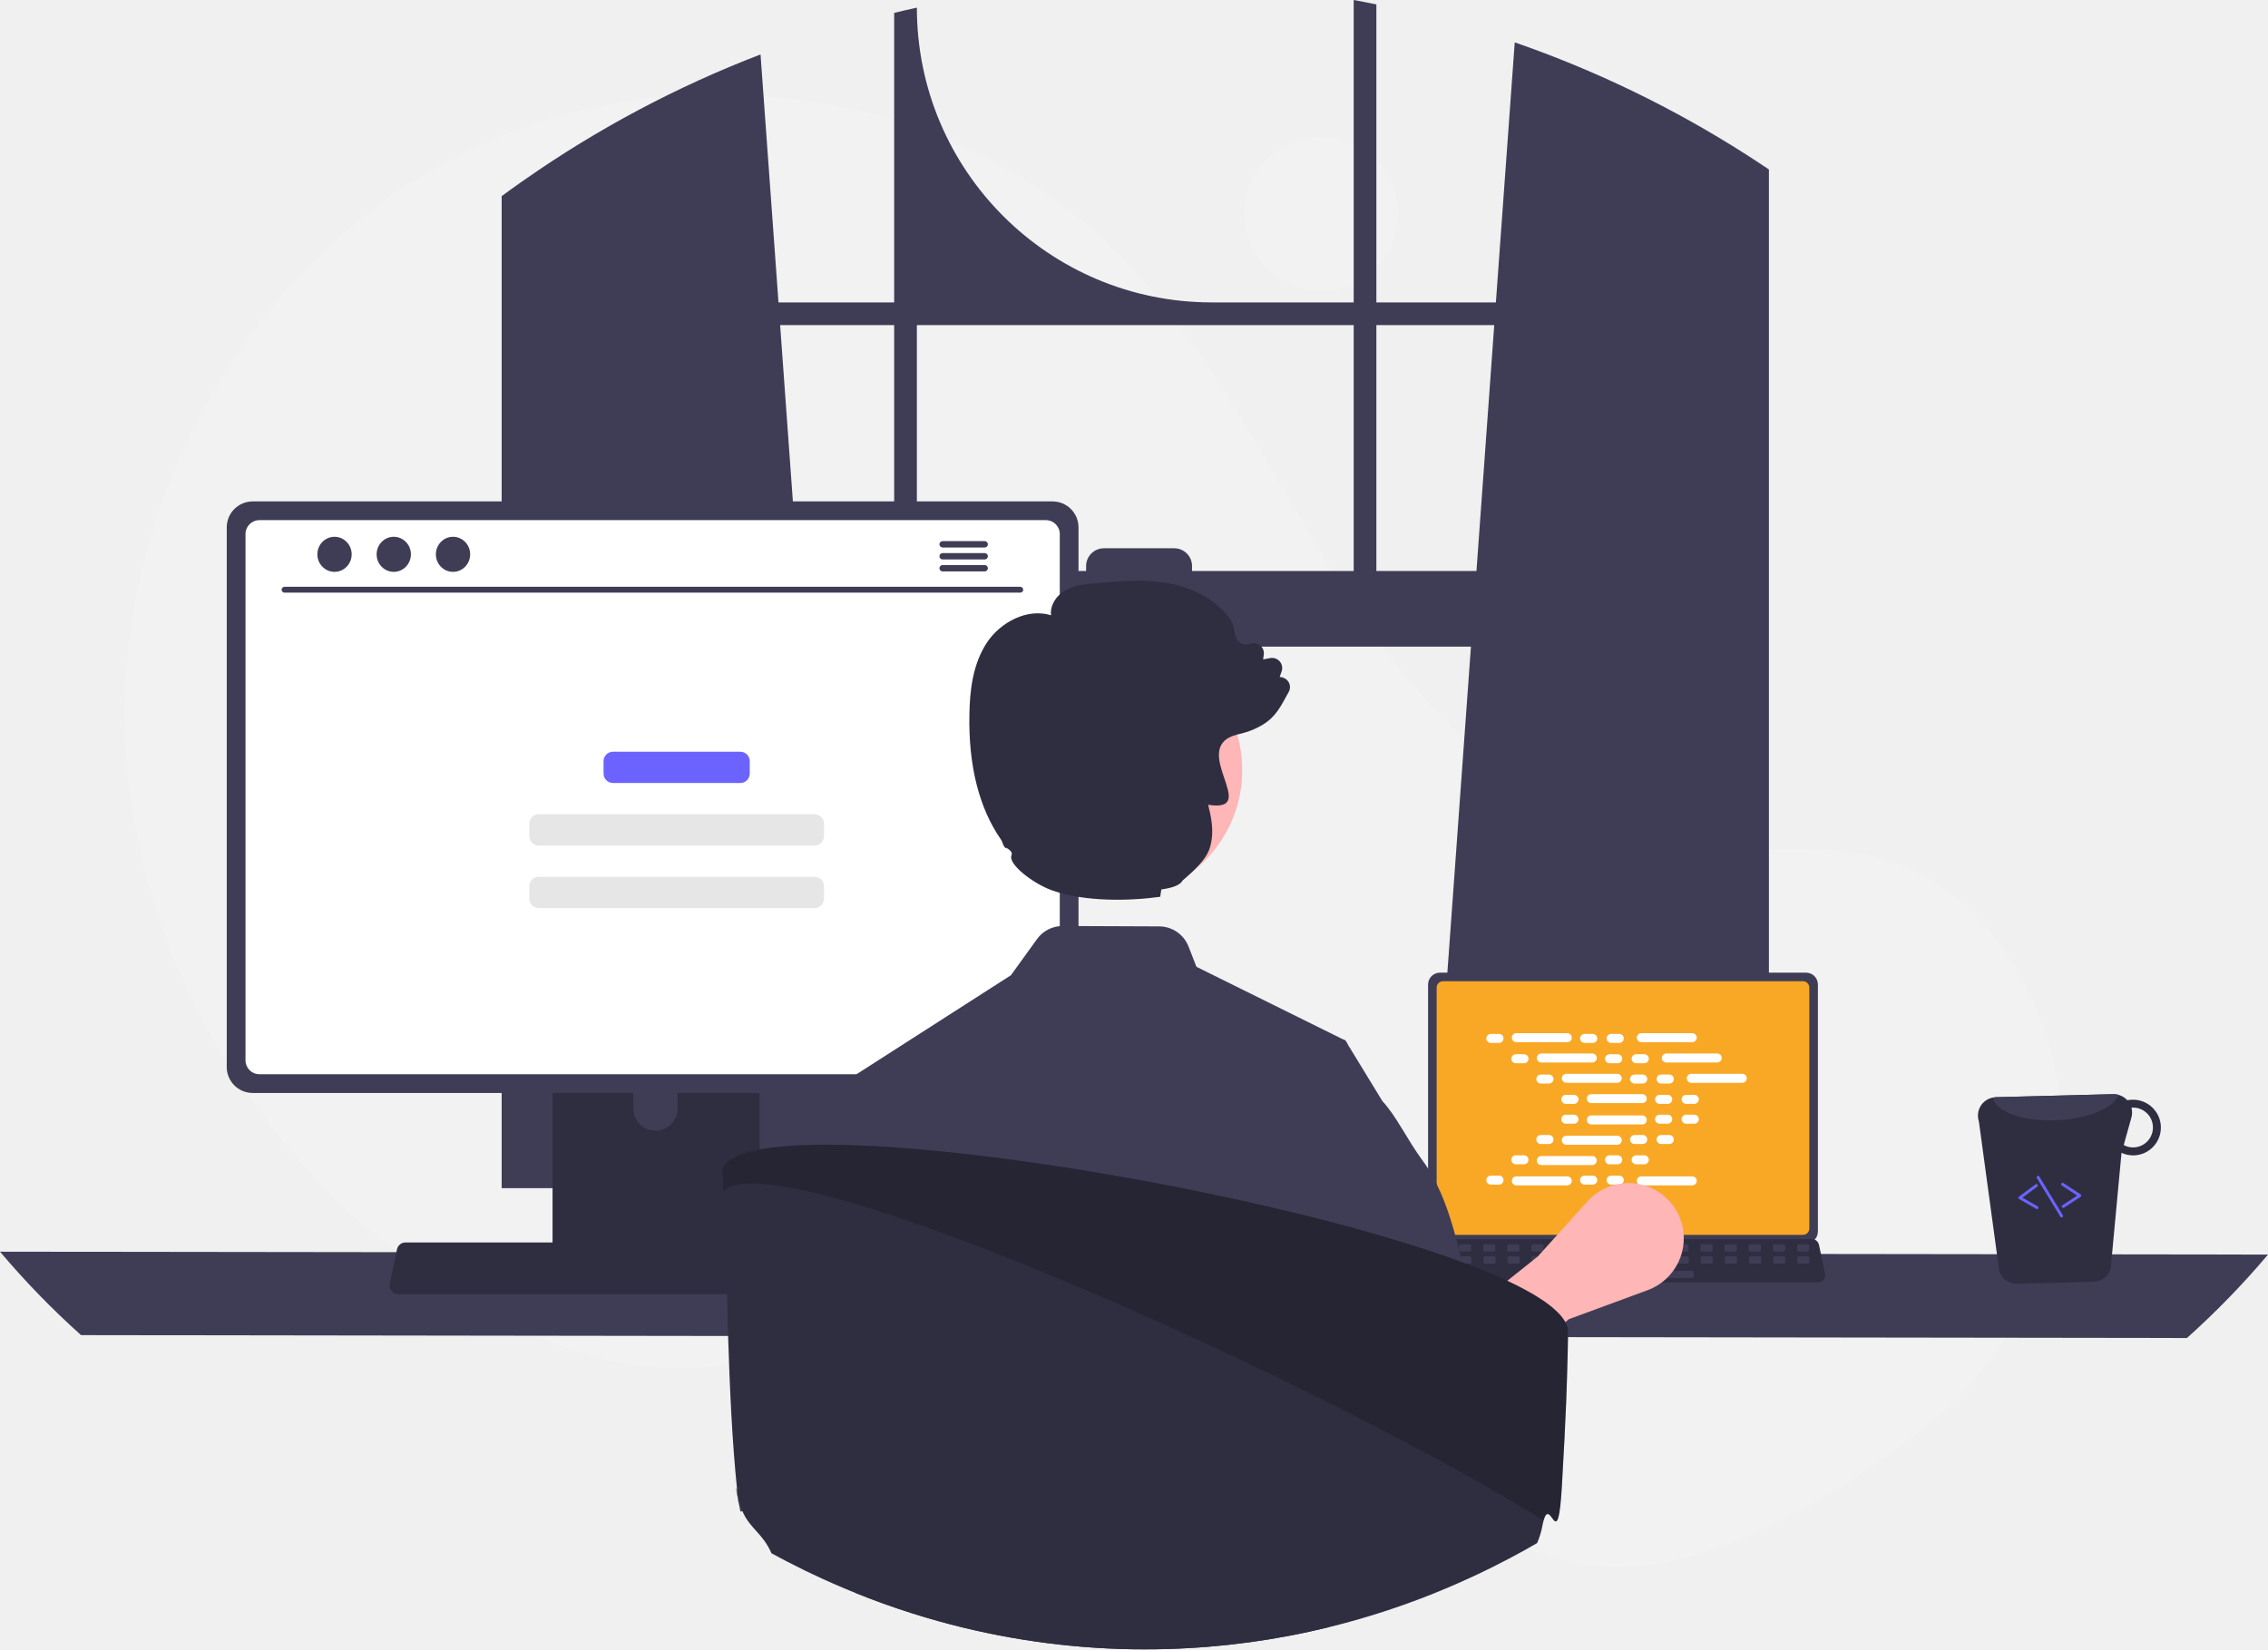
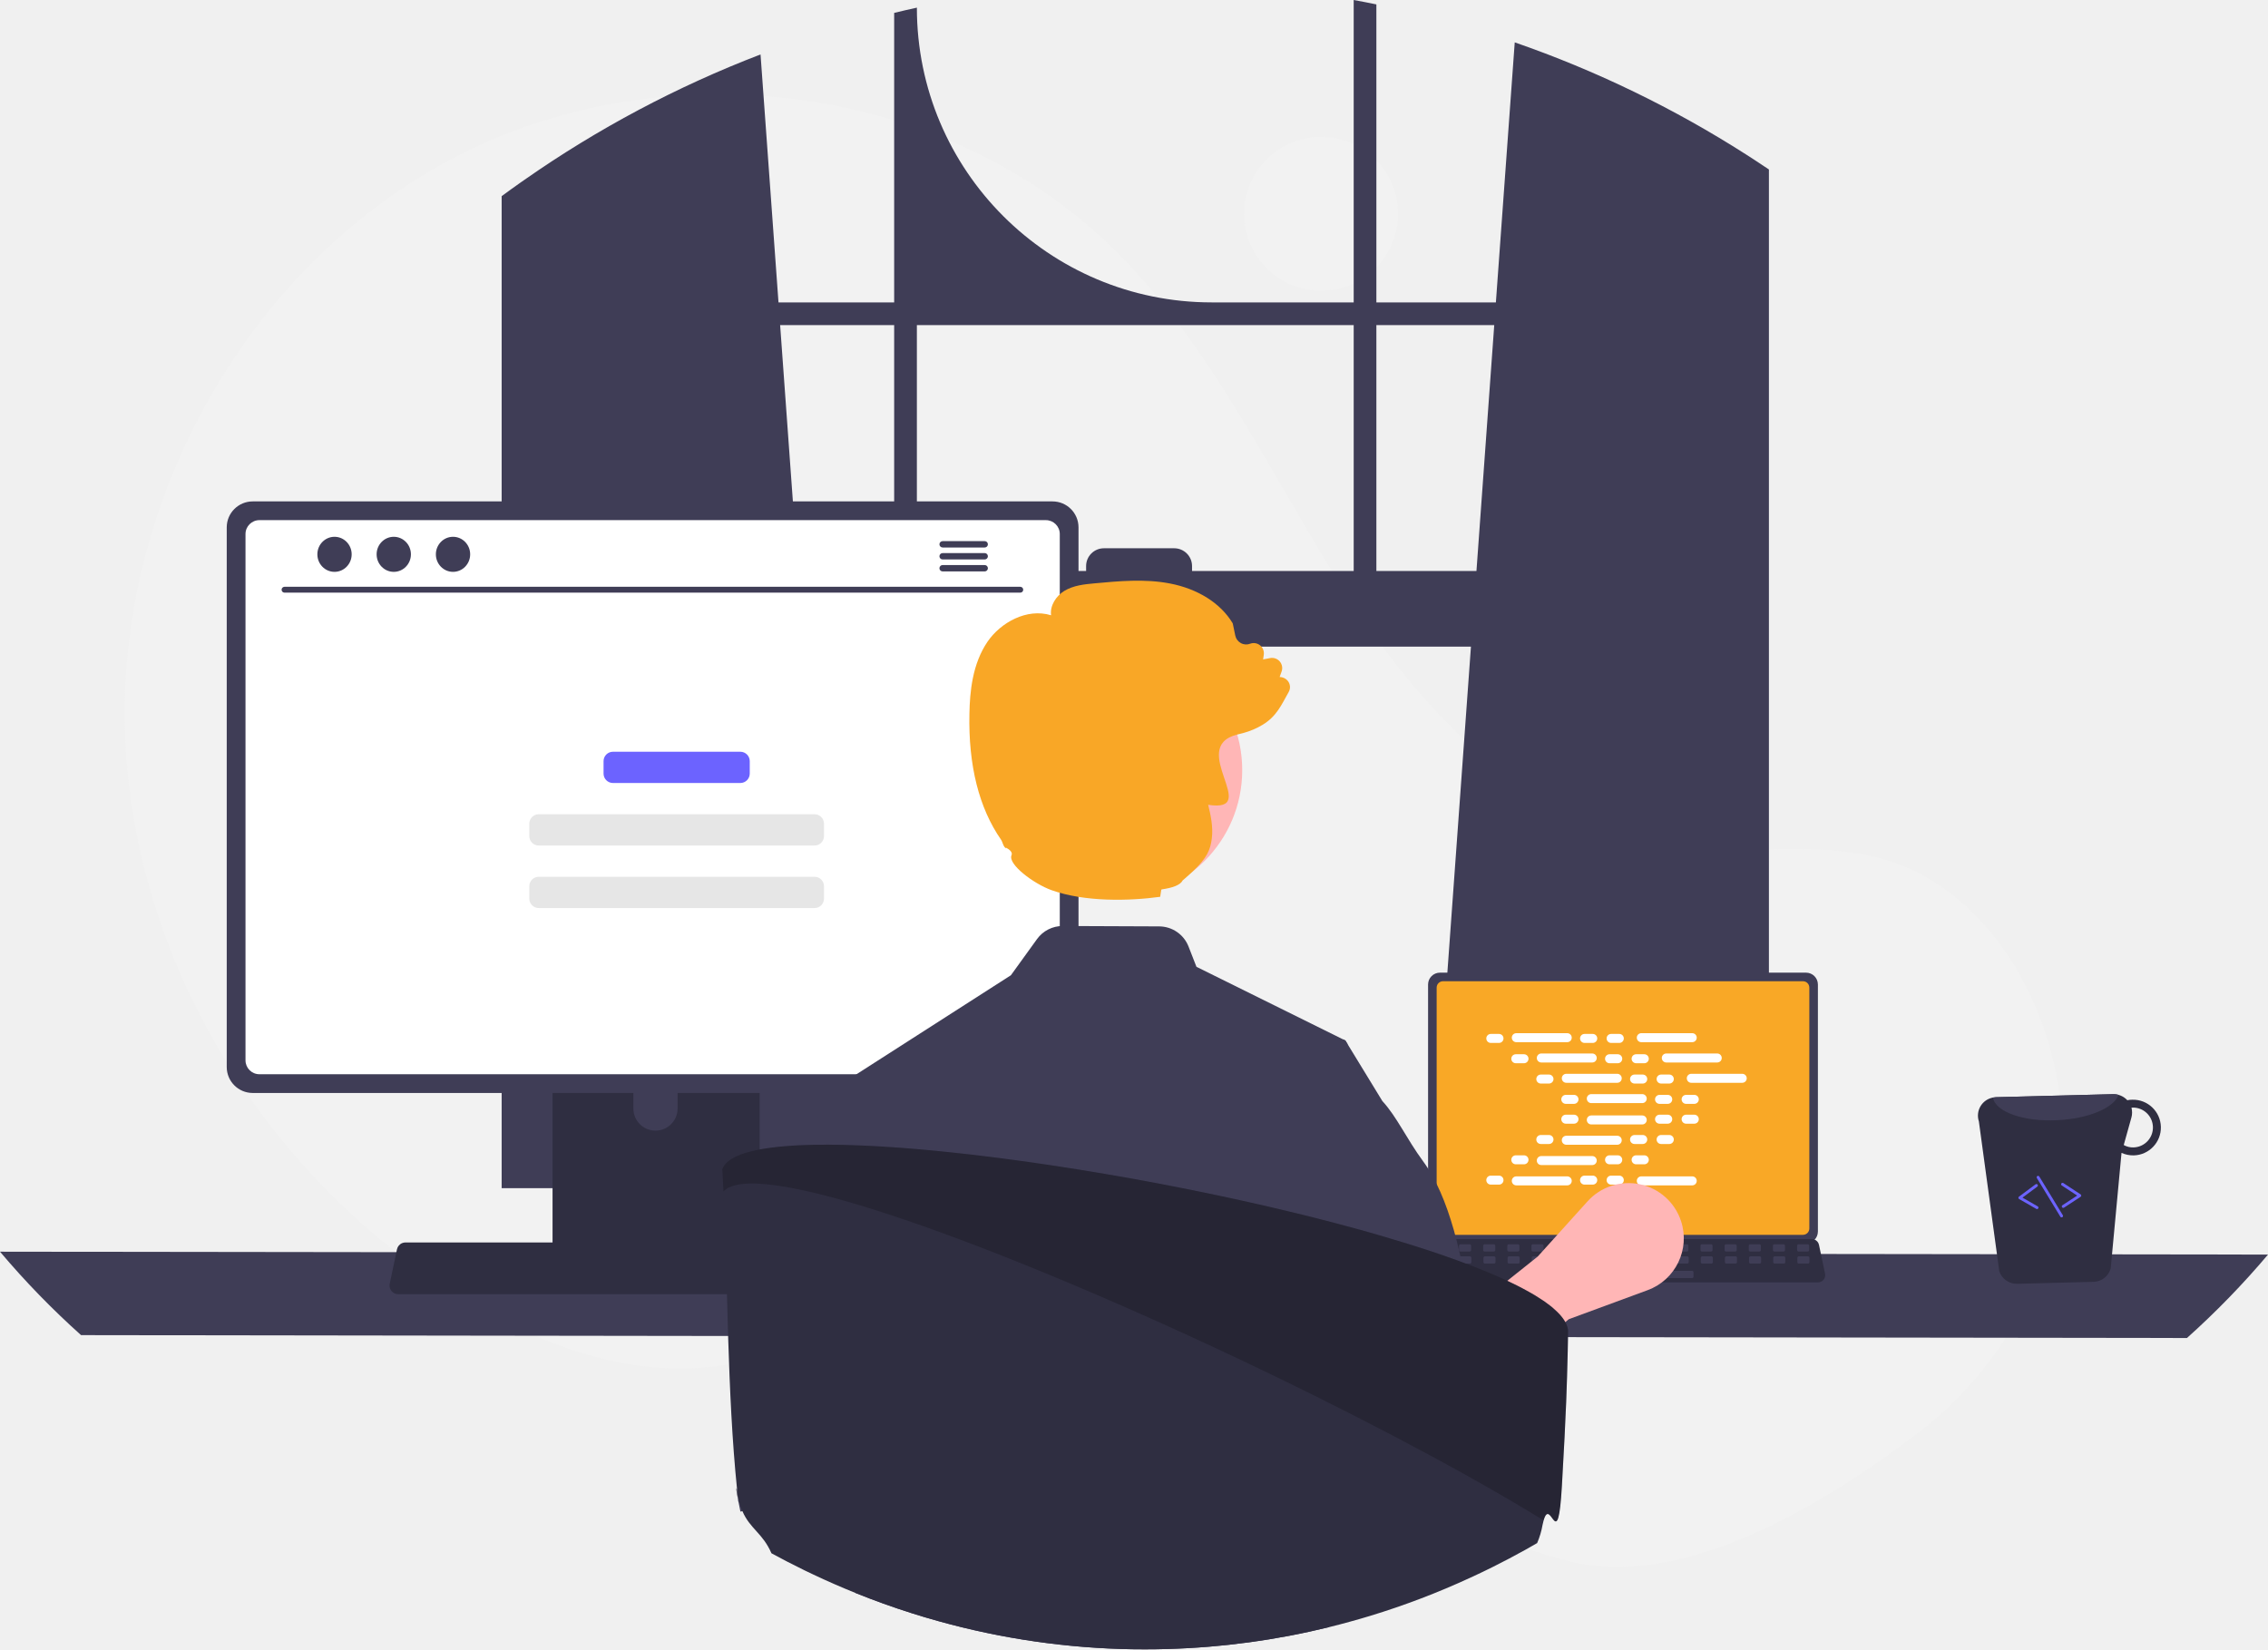
<svg xmlns="http://www.w3.org/2000/svg" data-name="Layer 1" width="786.82" height="572.258" viewBox="0 0 786.82 572.258">
  <circle cx="458.321" cy="74.182" r="26.701" fill="#f2f2f2" />
  <path d="M872.038,661.023c39.688-30.229,58.644-81.025,46.776-129.482q-.442-1.806-.934-3.604c-7.867-28.763-27.332-56.101-55.7-65.291-23.82-7.717-49.82-1.783-74.669-4.851-48.781-6.024-86.601-45.494-113.211-86.819-26.611-41.325-47.062-87.583-82.422-121.724-58.285-56.275-153.362-68.391-225.627-31.76C293.987,254.121,247.955,335.391,249.918,416.386c1.963,80.995,50.046,158.432,119.875,199.517,25.652,15.093,55.321,25.785,84.848,22.044,25.62-3.246,48.899-17.013,74.399-21.1,40.091-6.426,79.927,11.701,114.603,32.824,34.676,21.123,68.17,46.16,107.574,55.952C789.478,715.131,836.881,687.801,872.038,661.023Z" transform="translate(-206.59 -163.8711)" fill="#f2f2f2" />
  <path d="M815.016,219.191c-.87-.58-1.75-1.13-2.62-1.69a380.24,380.24,0,0,0-80.31-38.93l-6.54,90.22h-41.46v-103.39c-2.61-.54-5.24-1.05-7.87-1.53v104.92H626.946A102.27,102.27,0,0,1,524.676,166.521v-0c-2.64.57-5.26,1.18-7.88,1.83v100.44h-40.13l-6.23-86.03a380.858,380.858,0,0,0-81.94,43.53c-.44.3-.88.61-1.31.91-2.21,1.55-4.39,3.13-6.56,4.73v344.19h118.27l-2.09-28.95-11.5-158.95h231.59l-11.5,158.95-2.09,28.95h116.96v-353.45Q817.656,220.901,815.016,219.191Zm-298.22,142.78h-33.39l-6.17-85.3h39.56Zm159.42,0h-56.08v-1.69a6.18,6.18,0,0,0-6.19-6.18h-24.38a6.178,6.178,0,0,0-6.18,6.18v1.69h-58.71v-85.3h151.54Zm7.87,0v-85.3h40.89l-6.17,85.3Z" transform="translate(-206.59 -163.8711)" fill="#3f3d56" />
  <path d="M206.59,598.162a289.003,289.003,0,0,0,28.12,28.95l730.58,1a289.003,289.003,0,0,0,28.12-28.95Z" transform="translate(-206.59 -163.8711)" fill="#3f3d56" />
  <path d="M702.02,505.462v85.704a4.122,4.122,0,0,0,4.119,4.119H833.143a4.122,4.122,0,0,0,4.119-4.119v-85.704a4.124,4.124,0,0,0-4.119-4.115H706.139A4.124,4.124,0,0,0,702.02,505.462Z" transform="translate(-206.59 -163.8711)" fill="#3f3d56" />
  <path d="M704.999,506.529V590.109a2.205,2.205,0,0,0,2.201,2.201H832.086a2.205,2.205,0,0,0,2.201-2.201V506.529a2.206,2.206,0,0,0-2.201-2.206H707.201A2.206,2.206,0,0,0,704.999,506.529Z" transform="translate(-206.59 -163.8711)" fill="#F9A826" />
  <path d="M699.364,607.881a2.47,2.47,0,0,0,1.943.93H837.299a2.502,2.502,0,0,0,2.446-3.016l-2.111-10.027a2.507,2.507,0,0,0-1.558-1.818,2.425,2.425,0,0,0-.888-.168H703.41a2.424,2.424,0,0,0-.888.168,2.507,2.507,0,0,0-1.558,1.818l-2.111,10.027A2.501,2.501,0,0,0,699.364,607.881Z" transform="translate(-206.59 -163.8711)" fill="#2f2e41" />
  <rect x="830.034" y="595.588" width="4.188" height="2.513" rx="0.488" transform="translate(1457.666 1029.819) rotate(-180)" fill="#3f3d56" />
  <rect x="821.657" y="595.588" width="4.188" height="2.513" rx="0.488" transform="translate(1440.912 1029.819) rotate(-180)" fill="#3f3d56" />
  <rect x="813.28" y="595.588" width="4.188" height="2.513" rx="0.488" transform="translate(1424.158 1029.819) rotate(-180)" fill="#3f3d56" />
  <rect x="804.903" y="595.588" width="4.188" height="2.513" rx="0.488" transform="translate(1407.404 1029.819) rotate(-180)" fill="#3f3d56" />
  <rect x="796.526" y="595.588" width="4.188" height="2.513" rx="0.488" transform="translate(1390.65 1029.819) rotate(-180)" fill="#3f3d56" />
  <rect x="788.149" y="595.588" width="4.188" height="2.513" rx="0.488" transform="translate(1373.896 1029.819) rotate(-180)" fill="#3f3d56" />
  <rect x="779.772" y="595.588" width="4.188" height="2.513" rx="0.488" transform="translate(1357.142 1029.819) rotate(-180)" fill="#3f3d56" />
  <rect x="771.395" y="595.588" width="4.188" height="2.513" rx="0.488" transform="translate(1340.388 1029.819) rotate(-180)" fill="#3f3d56" />
  <rect x="763.018" y="595.588" width="4.188" height="2.513" rx="0.488" transform="translate(1323.634 1029.819) rotate(-180)" fill="#3f3d56" />
  <rect x="754.641" y="595.588" width="4.188" height="2.513" rx="0.488" transform="translate(1306.88 1029.819) rotate(-180)" fill="#3f3d56" />
  <rect x="746.264" y="595.588" width="4.188" height="2.513" rx="0.488" transform="translate(1290.126 1029.819) rotate(-180)" fill="#3f3d56" />
  <rect x="737.887" y="595.588" width="4.188" height="2.513" rx="0.488" transform="translate(1273.372 1029.819) rotate(-180)" fill="#3f3d56" />
  <rect x="729.51" y="595.588" width="4.188" height="2.513" rx="0.488" transform="translate(1256.618 1029.819) rotate(-180)" fill="#3f3d56" />
  <rect x="721.133" y="595.588" width="4.188" height="2.513" rx="0.488" transform="translate(1239.865 1029.819) rotate(-180)" fill="#3f3d56" />
  <rect x="712.756" y="595.588" width="4.188" height="2.513" rx="0.488" transform="translate(1223.111 1029.819) rotate(-180)" fill="#3f3d56" />
  <rect x="704.379" y="595.588" width="4.188" height="2.513" rx="0.488" transform="translate(1206.357 1029.819) rotate(-180)" fill="#3f3d56" />
  <rect x="830.133" y="599.777" width="4.188" height="2.513" rx="0.488" transform="translate(1457.864 1038.196) rotate(-180)" fill="#3f3d56" />
  <rect x="821.756" y="599.777" width="4.188" height="2.513" rx="0.488" transform="translate(1441.11 1038.196) rotate(-180)" fill="#3f3d56" />
  <rect x="813.379" y="599.777" width="4.188" height="2.513" rx="0.488" transform="translate(1424.356 1038.196) rotate(-180)" fill="#3f3d56" />
  <rect x="805.002" y="599.777" width="4.188" height="2.513" rx="0.488" transform="translate(1407.602 1038.196) rotate(-180)" fill="#3f3d56" />
  <rect x="796.625" y="599.777" width="4.188" height="2.513" rx="0.488" transform="translate(1390.848 1038.196) rotate(-180)" fill="#3f3d56" />
  <rect x="788.248" y="599.777" width="4.188" height="2.513" rx="0.488" transform="translate(1374.094 1038.196) rotate(-180)" fill="#3f3d56" />
  <rect x="779.871" y="599.777" width="4.188" height="2.513" rx="0.488" transform="translate(1357.34 1038.196) rotate(-180)" fill="#3f3d56" />
  <rect x="771.494" y="599.777" width="4.188" height="2.513" rx="0.488" transform="translate(1340.586 1038.196) rotate(-180)" fill="#3f3d56" />
  <rect x="763.117" y="599.777" width="4.188" height="2.513" rx="0.488" transform="translate(1323.832 1038.196) rotate(-180)" fill="#3f3d56" />
  <rect x="754.74" y="599.777" width="4.188" height="2.513" rx="0.488" transform="translate(1307.078 1038.196) rotate(-180)" fill="#3f3d56" />
  <rect x="746.363" y="599.777" width="4.188" height="2.513" rx="0.488" transform="translate(1290.324 1038.196) rotate(-180)" fill="#3f3d56" />
  <rect x="737.986" y="599.777" width="4.188" height="2.513" rx="0.488" transform="translate(1273.57 1038.196) rotate(-180)" fill="#3f3d56" />
  <rect x="729.609" y="599.777" width="4.188" height="2.513" rx="0.488" transform="translate(1256.816 1038.196) rotate(-180)" fill="#3f3d56" />
  <rect x="721.232" y="599.777" width="4.188" height="2.513" rx="0.488" transform="translate(1240.062 1038.196) rotate(-180)" fill="#3f3d56" />
  <rect x="712.855" y="599.777" width="4.188" height="2.513" rx="0.488" transform="translate(1223.309 1038.196) rotate(-180)" fill="#3f3d56" />
  <rect x="704.478" y="599.777" width="4.188" height="2.513" rx="0.488" transform="translate(1206.555 1038.196) rotate(-180)" fill="#3f3d56" />
  <rect x="760.604" y="604.803" width="33.508" height="2.513" rx="0.488" transform="translate(1348.126 1048.248) rotate(-180)" fill="#3f3d56" />
  <rect x="515.631" y="358.737" width="5.966" height="3.122" rx="1.561" fill="#fff" />
  <rect x="548.154" y="358.737" width="5.966" height="3.122" rx="1.561" fill="#fff" />
  <rect x="557.369" y="358.737" width="5.966" height="3.122" rx="1.561" fill="#fff" />
  <rect x="524.477" y="358.477" width="20.796" height="3.122" rx="1.561" fill="#fff" />
  <rect x="567.841" y="358.477" width="20.796" height="3.122" rx="1.561" fill="#fff" />
  <rect x="524.304" y="365.784" width="5.966" height="3.122" rx="1.561" fill="#fff" />
  <rect x="556.827" y="365.784" width="5.966" height="3.122" rx="1.561" fill="#fff" />
  <rect x="566.042" y="365.784" width="5.966" height="3.122" rx="1.561" fill="#fff" />
  <rect x="533.15" y="365.523" width="20.796" height="3.122" rx="1.561" fill="#fff" />
  <rect x="576.514" y="365.523" width="20.796" height="3.122" rx="1.561" fill="#fff" />
  <rect x="532.977" y="372.83" width="5.966" height="3.122" rx="1.561" fill="#fff" />
  <rect x="565.5" y="372.83" width="5.966" height="3.122" rx="1.561" fill="#fff" />
  <rect x="574.715" y="372.83" width="5.966" height="3.122" rx="1.561" fill="#fff" />
  <rect x="541.823" y="372.57" width="20.796" height="3.122" rx="1.561" fill="#fff" />
  <rect x="585.187" y="372.57" width="20.796" height="3.122" rx="1.561" fill="#fff" />
  <rect x="541.649" y="379.877" width="5.966" height="3.122" rx="1.561" fill="#fff" />
  <rect x="574.172" y="379.877" width="5.966" height="3.122" rx="1.561" fill="#fff" />
  <rect x="583.387" y="379.877" width="5.966" height="3.122" rx="1.561" fill="#fff" />
  <rect x="550.496" y="379.617" width="20.796" height="3.122" rx="1.561" fill="#fff" />
  <rect x="548.154" y="407.898" width="5.966" height="3.122" rx="1.561" fill="#fff" />
  <rect x="557.369" y="407.898" width="5.966" height="3.122" rx="1.561" fill="#fff" />
  <rect x="567.841" y="408.158" width="20.796" height="3.122" rx="1.561" fill="#fff" />
  <rect x="515.631" y="407.898" width="5.966" height="3.122" rx="1.561" fill="#fff" />
  <rect x="524.477" y="408.158" width="20.796" height="3.122" rx="1.561" fill="#fff" />
  <rect x="524.304" y="400.851" width="5.966" height="3.122" rx="1.561" fill="#fff" />
  <rect x="556.827" y="400.851" width="5.966" height="3.122" rx="1.561" fill="#fff" />
  <rect x="566.042" y="400.851" width="5.966" height="3.122" rx="1.561" fill="#fff" />
  <rect x="533.15" y="401.111" width="20.796" height="3.122" rx="1.561" fill="#fff" />
  <rect x="532.977" y="393.804" width="5.966" height="3.122" rx="1.561" fill="#fff" />
  <rect x="565.5" y="393.804" width="5.966" height="3.122" rx="1.561" fill="#fff" />
  <rect x="574.715" y="393.804" width="5.966" height="3.122" rx="1.561" fill="#fff" />
  <rect x="541.823" y="394.064" width="20.796" height="3.122" rx="1.561" fill="#fff" />
  <rect x="541.649" y="386.758" width="5.966" height="3.122" rx="1.561" fill="#fff" />
  <rect x="574.172" y="386.758" width="5.966" height="3.122" rx="1.561" fill="#fff" />
  <rect x="583.387" y="386.758" width="5.966" height="3.122" rx="1.561" fill="#fff" />
  <rect x="550.496" y="387.018" width="20.796" height="3.122" rx="1.561" fill="#fff" />
  <path d="M711.507,654.353l-13.35-21.102,41.902-33.403,17.295-19.161a19.161,19.161,0,0,1,32.418,6.828h0a19.161,19.161,0,0,1-11.57,23.991l-27.349,10.075Z" transform="translate(-206.59 -163.8711)" fill="#ffb6b6" />
  <path d="M398.28,501.352v102.56h71.85v-102.56a3.448,3.448,0,0,0-2.43-3.3,3.175,3.175,0,0,0-1.03-.16H401.75A3.463,3.463,0,0,0,398.28,501.352Zm28.04,35.24a7.67,7.67,0,0,1,15.34,0v11.9a7.67,7.67,0,0,1-15.34,0Z" transform="translate(-206.59 -163.8711)" fill="#2f2e41" />
  <path d="M398.06,600.632v9.89a1.946,1.946,0,0,0,1.93,1.94h68.43a1.94,1.94,0,0,0,1.93-1.94v-9.89Z" transform="translate(-206.59 -163.8711)" fill="#3f3d56" />
  <path d="M285.25,346.832V534.092a9.007,9.007,0,0,0,9,9h277.5a9.007,9.007,0,0,0,9-9V346.832a9.011,9.011,0,0,0-9-8.99H294.25A9.012,9.012,0,0,0,285.25,346.832Z" transform="translate(-206.59 -163.8711)" fill="#3f3d56" />
  <path d="M291.76,349.162v182.62a4.818,4.818,0,0,0,4.81,4.81H569.44a4.818,4.818,0,0,0,4.81-4.81v-182.62a4.82,4.82,0,0,0-4.81-4.82H296.57A4.821,4.821,0,0,0,291.76,349.162Z" transform="translate(-206.59 -163.8711)" fill="#fff" />
  <path d="M342.4,611.792a2.948,2.948,0,0,0,2.32,1.11h162.34a2.987,2.987,0,0,0,2.92-3.6l-2.52-11.97a2.993,2.993,0,0,0-1.86-2.17,2.895,2.895,0,0,0-1.06-.2H347.23a2.894,2.894,0,0,0-1.06.2,2.992,2.992,0,0,0-1.86,2.17l-2.52,11.97A2.985,2.985,0,0,0,342.4,611.792Z" transform="translate(-206.59 -163.8711)" fill="#2f2e41" />
  <path d="M560.585,369.499H305.261a1.016,1.016,0,0,1,0-2.031H560.585a1.016,1.016,0,0,1,0,2.031Z" transform="translate(-206.59 -163.8711)" fill="#3f3d56" />
  <ellipse cx="116.051" cy="192.33" rx="5.95" ry="6.083" fill="#3f3d56" />
  <ellipse cx="136.607" cy="192.33" rx="5.95" ry="6.083" fill="#3f3d56" />
  <ellipse cx="157.163" cy="192.33" rx="5.95" ry="6.083" fill="#3f3d56" />
  <path d="M548.206,351.622h-14.6a1.105,1.105,0,0,0,0,2.21h14.6a1.105,1.105,0,0,0,0-2.21Z" transform="translate(-206.59 -163.8711)" fill="#3f3d56" />
  <path d="M548.206,355.772h-14.6a1.105,1.105,0,0,0,0,2.21h14.6a1.105,1.105,0,0,0,0-2.21Z" transform="translate(-206.59 -163.8711)" fill="#3f3d56" />
  <path d="M548.206,359.922h-14.6a1.105,1.105,0,0,0,0,2.21h14.6a1.105,1.105,0,0,0,0-2.21Z" transform="translate(-206.59 -163.8711)" fill="#3f3d56" />
  <path d="M900.186,604.972a6.416,6.416,0,0,0,6.183,4.331l26.492-.682a6.329,6.329,0,0,0,5.981-4.657l3.749-40.087a9.794,9.794,0,0,0,4.238.871,9.661,9.661,0,1,0-.485-19.317,8.184,8.184,0,0,0-1.736.181,6.548,6.548,0,0,0-4.874-2.103l-40.751,1.052a5.853,5.853,0,0,0-1.005.125,6.365,6.365,0,0,0-4.873,8.265Zm43.173-43.817,2.668-9.553a6.506,6.506,0,0,0,.02-3.375c.129-0.0.244-.062.373-.062a6.91,6.91,0,0,1,.324,13.817A6.505,6.505,0,0,1,943.359,561.156Z" transform="translate(-206.59 -163.8711)" fill="#2f2e41" />
  <path d="M897.978,544.686c.868,4.964,10.629,8.454,22.366,7.847,10.793-.497,19.617-4.287,21.234-8.778a6.025,6.025,0,0,0-1.844-.246l-40.751,1.052A5.853,5.853,0,0,0,897.978,544.686Z" transform="translate(-206.59 -163.8711)" fill="#3f3d56" />
  <path d="M922.494,582.944a.497.497,0,0,0,.151-.066l5.753-3.766a.499.499,0,0,0,0-.836l-5.98-3.917a.5.5,0,1,0-.548.836l5.341,3.498-5.114,3.348a.5.5,0,0,0,.396.903Z" transform="translate(-206.59 -163.8711)" fill="#6c63ff" />
  <path d="M913.408,583.363a.5.5,0,0,0,.126-.918l-5.303-3.04,5.126-3.807a.5.5,0,1,0-.596-.802l-5.739,4.263a.5.5,0,0,0,.049.835l5.965,3.42A.5.5,0,0,0,913.408,583.363Z" transform="translate(-206.59 -163.8711)" fill="#6c63ff" />
  <path d="M921.922,586.244a.482.482,0,0,0,.137-.058.5.5,0,0,0,.168-.687l-8.155-13.408a.5.5,0,0,0-.854.521l8.155,13.408A.5.5,0,0,0,921.922,586.244Z" transform="translate(-206.59 -163.8711)" fill="#6c63ff" />
  <rect x="209.385" y="260.827" width="50.719" height="10.846" rx="3.264" fill="#6c63ff" />
  <rect x="183.626" y="282.519" width="102.236" height="10.846" rx="3.264" fill="#e6e6e6" />
  <rect x="183.626" y="304.21" width="102.236" height="10.846" rx="3.264" fill="#e6e6e6" />
  <path d="M497.301,540.717l.217.684.011.023,6.525,19.838,7.506,22.861,14.123,42.961.137,6.673v.023l1.049,53.684-2.909,7.278,3.274,11.932s-1.506-18.037-9.582-7.679c-4.574,5.886-9.925,11.91-14.317,17.556q9.6,3.884,19.507,7.027c1.426.456,2.863.89,4.301,1.323q.462.137.924.274a266.863,266.863,0,0,0,67.351,10.826c1.186.034,2.35.057,3.479.08.399.011.787.023,1.175.023,1.278.011,2.544.023,3.822.023q3.867,0,7.7-.114a266.853,266.853,0,0,0,56.091-7.586c-.125-7.586-.468-16.45-.958-25.918-.228-4.643-5.35-9.674-5.658-14.533-.217-3.65,4.381-7.084,4.141-10.792-1.551-22.827-3.491-14.064-4.928-30.229q-.222-2.379-.411-4.552c-.924-10.381-1.563-16.872-1.563-16.872l6.137-38.683,9.639-60.734-.742-1.221-.833-.411-50.844-25.165-2.761-7.073a10.979,10.979,0,0,0-10.141-6.947l-33.493-.137a10.931,10.931,0,0,0-8.909,4.529l-9.069,12.56Z" transform="translate(-206.59 -163.8711)" fill="#3f3d56" />
  <path d="M533.407,617.525,525.82,633.758l-5.179,11.088-8.909,46.646-4.46,4.734L503.45,679.467l-39.998,8.881c-1.312-7.29-.351.247-1.161-7.75.228-.228.468-.456.707-.685.639-.593,1.175-1.152,1.164-1.688-.456-27.584.913-74.526,12.343-102.966a60.053,60.053,0,0,1,7.027-13.107c.228-.308.445-.616.662-.924,5.27-7.381,8.601-14.647,13.324-19.815v-.011a.53.53,0,0,0,.08-.08.157.157,0,0,0,.046-.034l32.443-17.203,1.392,39.105.992,28.109Z" transform="translate(-206.59 -163.8711)" fill="#3f3d56" />
  <path d="M650.391,622.135l9.476,20.275,3.307,7.061,8.907,46.642,4.446,4.723,3.83-16.755,1.8-.369,32.459-6.722,9.461,30.046a17.984,17.984,0,0,0-3.261-22.506c-.646-.585-1.184-1.154-1.169-1.692.538-32.443-1.446-91.684-19.367-116.066-5.692-7.738-9.107-15.445-14.076-20.829-.015-.015-.015-.031-.031-.031L674.081,526.114l-.738-1.215-.831-.415Z" transform="translate(-206.59 -163.8711)" fill="#3f3d56" />
  <circle id="a657ec4b-47ce-4d2a-9c58-81a811696ca9" data-name="Ellipse 5" cx="386.397" cy="267.201" r="44.558" fill="#ffb6b6" />
-   <path d="M653.212,399.948a3.759,3.759,0,0,0-2.69-1.19l.67-1.86a3.528,3.528,0,0,0-3.96-4.7l-2.44.47.23-1.63a3.534,3.534,0,0,0-4.73-3.82,3.766,3.766,0,0,1-3.24-.23,3.846,3.846,0,0,1-1.92-2.61l-.85-4.1-.09-.22c-4.14-6.9-12.1-11.92-21.84-13.76-8.67-1.65-17.56-.81-26.13-.02-3.4.32-7.24.68-10.44,2.64-2.72,1.68-5.02,5.04-4.55,8.43-8.45-2.59-17.51,2.58-22,9.1-5.32,7.76-6.19,17.48-6.33,25.08-.38,17.98,3.33,32.69,11,43.73.56.8.7,2.47,1.81,3.03l-.23-.37c1.24.62,2.5,1.62,2.03,2.69-1.35,3.08,7.62,9.89,13.94,12.14,11.53,4.11,26.86,3.76,37.64,2.28l.38-2.55c3.89-.53,6.63-1.54,7.4-3.12,1.36-1.16,2.52-2.2,3.53-3.16l.01-.01c.02-.02.06-.05.08-.07,4.87-4.67,6-7.33,6.51-11.38.49-3.97-.38-8-1.27-11.63,18.74,2.9-7.38-19.96,10.08-24.38a5.434,5.434,0,0,1,.61-.15c.51-.12,1.02-.24,1.51-.38a26.448,26.448,0,0,0,6.72-2.87c4.88-2.97,6.49-6.91,9.01-11.35A3.427,3.427,0,0,0,653.212,399.948Z" transform="translate(-206.59 -163.8711)" fill="#2f2e41" />
+   <path d="M653.212,399.948a3.759,3.759,0,0,0-2.69-1.19l.67-1.86a3.528,3.528,0,0,0-3.96-4.7l-2.44.47.23-1.63a3.534,3.534,0,0,0-4.73-3.82,3.766,3.766,0,0,1-3.24-.23,3.846,3.846,0,0,1-1.92-2.61l-.85-4.1-.09-.22c-4.14-6.9-12.1-11.92-21.84-13.76-8.67-1.65-17.56-.81-26.13-.02-3.4.32-7.24.68-10.44,2.64-2.72,1.68-5.02,5.04-4.55,8.43-8.45-2.59-17.51,2.58-22,9.1-5.32,7.76-6.19,17.48-6.33,25.08-.38,17.98,3.33,32.69,11,43.73.56.8.7,2.47,1.81,3.03l-.23-.37c1.24.62,2.5,1.62,2.03,2.69-1.35,3.08,7.62,9.89,13.94,12.14,11.53,4.11,26.86,3.76,37.64,2.28l.38-2.55c3.89-.53,6.63-1.54,7.4-3.12,1.36-1.16,2.52-2.2,3.53-3.16l.01-.01c.02-.02.06-.05.08-.07,4.87-4.67,6-7.33,6.51-11.38.49-3.97-.38-8-1.27-11.63,18.74,2.9-7.38-19.96,10.08-24.38a5.434,5.434,0,0,1,.61-.15c.51-.12,1.02-.24,1.51-.38a26.448,26.448,0,0,0,6.72-2.87c4.88-2.97,6.49-6.91,9.01-11.35A3.427,3.427,0,0,0,653.212,399.948Z" transform="translate(-206.59 -163.8711)" fill="#f9a726" />
  <path d="M750.582,625.308c-.01,1.75-.03,4.2-.11,7.23q-.015.63-.03,1.29c-.13,5.57-.26,10.24-.47,15.43-.01.36-.02.71-.04,1.07-.28,7.24-.72,15.67-1.48,29.02-1.41,24.66-3.87,3.39-6.34,12.04-.12.43-.25.94-.37,1.54a27.916,27.916,0,0,1-1.88,6.33c-1.31.78-2.66,1.53-3.99,2.28-3.79,2.11-7.64,4.14-11.52,6.07-2.18,1.08-4.37,2.14-6.57,3.16-.35.16-.69.32-1.03.47a270.887,270.887,0,0,1-34.75,13.26c-2.32.7-4.63,1.38-6.97,2.01-2.44.68-4.88,1.32-7.35,1.92a266.893,266.893,0,0,1-56.09,7.59c-2.55.08-5.12.11-7.7.11-1.28,0-2.54-.01-3.82-.02-.39,0-.78-.01-1.17-.02-1.13-.03-2.3-.05-3.48-.08a266.663,266.663,0,0,1-67.35-10.83l-.93-.27c-1.44-.44-2.87-.87-4.3-1.33q-9.9-3.135-19.51-7.02-7.335-2.955-14.5-6.34a.339.339,0,0,1-.12-.06c-1-.46-2.01-.94-3.01-1.43-.13-.07-.27-.14-.41-.21q-5.595-2.73-11.07-5.72c-3.07-7.05-7.39-8.4-10.07-14.6a25.874,25.874,0,0,1-1.68-5.74c0-.02-.01-.04-.01-.07.28,3.72-1.19-6.6-.01-.04-.01-.12-.02-.25-.03-.4-.03-.36-.07-.8-.13-1.35-3.43-33.49-3.21-71.79-4.7-103.35q-.15-3.06-.31-5.86c-.03-.62-.07-1.23-.11-1.83.07-.18.15-.37.24-.55a1.002,1.002,0,0,1,.07-.15,1.623,1.623,0,0,1,.1-.18c.02-.03.05-.07.07-.1a.917.917,0,0,1,.05-.1c.09-.14.19-.29.3-.43.05-.06.09-.11.14-.16a.808.808,0,0,1,.12-.14.637.637,0,0,1,.11-.13c.04-.04.08-.09.13-.14a.302.302,0,0,1,.08-.08,2.033,2.033,0,0,1,.26-.25,9.624,9.624,0,0,1,1.14-.9c.14-.09.29-.18.43-.28a19.135,19.135,0,0,1,3.17-1.52c.38-.14.76-.27,1.17-.41.15-.04.29-.09.44-.14.22-.07.44-.14.67-.19,1.14-.34,2.37-.63,3.7-.9.16-.03.33-.06.5-.1.24-.05.49-.09.74-.13.34-.06.69-.12,1.04-.18,2.97-.47,6.34-.82,10.06-1.05q.525-.03,1.05-.06c.41-.02.82-.04,1.24-.06.35-.02.71-.03,1.07-.04.35-.02.71-.03,1.08-.04,1.01-.03,2.05-.06,3.11-.08,3.02-.06,6.2-.04,9.54.03,1.55.04,3.13.08,4.75.15.11,0,.21.01.31.01,1.41.05,2.83.11,4.29.19,1.02.05,2.05.1,3.08.16.97.06,1.95.12,2.94.19.77.04,1.54.1,2.32.15.66.05,1.32.1,1.98.14l.9.06c.49.04.98.07,1.48.12,1.1.09,2.2.18,3.32.27,1.11.1,2.24.2,3.37.3s2.27.21,3.41.32c.12.01.23.02.34.03,1.04.11,2.08.21,3.13.32.24.02.49.04.73.07,1.001.101,2.022.218,3.032.326.31.033.618.066.929.1.791.086,1.572.161,2.368.254,1.05.12,2.12.23,3.16.37.81.09,1.62.18,2.43.28,1.27.15,2.56.31,3.85.48.49.06.98.12,1.47.19,3.68.46,7.4.97,11.18,1.5,5.73.81,11.55,1.69,17.41,2.64q8.805,1.425,17.71,3.01c1.5.27,3,.54,4.51.82q1.02.195,2.04.39c1.16.21,2.32.43,3.48.65,1.16.22,2.32.44,3.48.67,1.38.27,2.77.54,4.15.81,9.09,1.8,18.13,3.72,26.95,5.73,1.45.33,2.9.67,4.34,1q4.32,1.005,8.56,2.04c.78.18,1.55.37,2.32.56,1.92.48,3.84.96,5.73,1.45l.33.09c1.39.34,2.75.69,4.11,1.05q4.815,1.26,9.47,2.55,3.09.855,6.11,1.73c3.01.87,5.96,1.75,8.83,2.64.71.22,1.42.44,2.12.65,2.1.65,4.17,1.31,6.18,1.97,1.6.52,3.16,1.05,4.7,1.58q2.31.795,4.53,1.59c.95.34,1.89.7,2.83,1.04,1.35.5,2.68,1,3.98,1.5.4.15.79.31,1.18.46.25.11.49.2.73.3.47.19.95.37,1.41.56.47.18.93.37,1.39.57.45.18.91.37,1.35.56.45.18.89.37,1.33.57.37.15.73.31,1.08.47.71.31,1.42.62,2.11.94.34.16.68.31,1.02.47l.78.36c.11.06.22.11.33.16.25.12.51.25.76.37.58.27,1.15.56,1.71.83.75.38,1.48.76,2.18,1.13.71.38,1.4.76,2.06,1.13.11.06.21.12.32.18.15.08.3.17.45.25.51.29,1,.59,1.49.88.96.59,1.87,1.17,2.72,1.75.19.13.37.26.56.38.63.45,1.23.89,1.79,1.34,0,.01,0,.01.01.01.19.14.37.29.55.43.15.14.31.26.46.4.52.45,1,.88,1.44,1.32a5.667,5.667,0,0,1,.42.43,1.208,1.208,0,0,1,.16.16c.2.2.38.4.55.6a.553.553,0,0,1,.07.09c.24.28.46.56.67.84.1.14.21.28.3.42.12.17.24.35.34.52.09.14.17.29.25.43a7.257,7.257,0,0,1,.54,1.13,5.241,5.241,0,0,1,.27.82A5.844,5.844,0,0,1,750.582,625.308Z" transform="translate(-206.59 -163.8711)" fill="#2f2e41" />
  <path d="M750.582,625.308c-.01,1.75-.03,4.2-.11,7.23-.01.42-.03.85-.04,1.29-.1,4.25-.25,9.5-.46,15.43-.01.36-.02.71-.04,1.07-.28,7.24-.72,15.67-1.48,29.02-1.41,24.66-3.87,3.39-6.34,12.04-6.86-4.22-14.38-8.64-22.42-13.18q-2.175-1.23-4.39-2.47c-16.08-8.97-34.04-18.37-52.79-27.68-.74-.37-1.49-.74-2.23-1.1-42.95-21.23-89.83-41.88-127.81-55.66-7.33-2.66-14.33-5.06-20.91-7.17-13.86-4.43-25.84-7.53-35.06-8.87-9.6-1.4-16.23-.9-18.91,1.99q-.15-3.06-.31-5.86-.06-.93-.12-1.83c.062-.165.142-.322.22-.48.011-.023.019-.047.03-.07a1.002,1.002,0,0,1,.07-.15,1.623,1.623,0,0,1,.1-.18,1.06,1.06,0,0,1,.12-.2c.09-.14.19-.29.3-.43a3.483,3.483,0,0,1,.26-.3.637.637,0,0,1,.11-.13c.04-.04.08-.09.13-.14a.302.302,0,0,1,.08-.08,2.033,2.033,0,0,1,.26-.25,9.624,9.624,0,0,1,1.14-.9c.14-.09.29-.18.43-.28a19.135,19.135,0,0,1,3.17-1.52c.38-.14.76-.27,1.17-.41.15-.04.29-.09.44-.14.22-.07.44-.14.67-.19,1.14-.34,2.37-.63,3.7-.9.4-.08.82-.16,1.24-.23.34-.06.69-.12,1.04-.18,2.97-.47,6.34-.82,10.06-1.05q.525-.03,1.05-.06c.41-.02.82-.04,1.24-.06.35-.02.71-.03,1.07-.04.35-.02.71-.03,1.08-.04,1.01-.03,2.05-.06,3.11-.08,3.02-.05,6.2-.03,9.54.04,1.55.03,3.13.08,4.75.15.1,0,.21.01.31.01,1.41.04,2.84.11,4.29.18,1.02.05,2.05.1,3.08.16.97.06,1.95.12,2.94.19.77.04,1.54.1,2.32.15.66.05,1.32.1,1.98.14.79.06,1.58.12,2.38.18,1.1.09,2.2.18,3.32.27,1.11.1,2.24.2,3.37.3s2.27.21,3.41.32c.12.01.23.02.34.03,1.04.11,2.08.21,3.13.32q8.73.885,17.97,2.07,5.52.705,11.18,1.51c5.73.81,11.55,1.69,17.41,2.63q8.805,1.425,17.71,3.01c1.5.27,3,.54,4.51.82q2.76.51,5.52,1.04c1.16.22,2.32.44,3.48.67,1.38.27,2.77.54,4.15.81,9.09,1.8,18.13,3.72,26.95,5.73,1.45.33,2.9.67,4.34,1q4.32,1.005,8.56,2.04c.78.19,1.55.38,2.32.57q2.895.72,5.73,1.44v.01c.11.02.22.05.33.08,1.38.35,2.75.7,4.11,1.06q4.815,1.26,9.47,2.54c2.06.58,4.1,1.15,6.11,1.73,3.01.88,5.96,1.76,8.83,2.64.71.22,1.42.44,2.12.65q3.15.99,6.18,1.97c1.6.52,3.16,1.05,4.7,1.58q2.31.795,4.53,1.59c.96.34,1.9.69,2.83,1.03,1.36.5,2.68,1,3.98,1.51.4.15.79.31,1.18.46.73.28,1.44.57,2.14.86.47.18.93.37,1.39.57.45.18.91.37,1.35.56.45.18.89.37,1.33.57.37.15.73.31,1.08.47.71.31,1.42.62,2.11.94.34.16.68.31,1.02.47l.78.36c.11.06.22.11.33.16.85.4,1.67.8,2.47,1.2.75.38,1.48.76,2.18,1.13.83.44,1.62.87,2.38,1.31.15.08.3.17.45.25.51.29,1,.59,1.49.88.96.59,1.87,1.17,2.72,1.75.84.58,1.62,1.15,2.35,1.72,0,.01,0,.01.01.01.35.28.69.56,1.01.83.52.45,1,.88,1.44,1.32a5.667,5.667,0,0,1,.42.43,1.208,1.208,0,0,1,.16.16c.21.23.42.46.62.69.24.28.46.56.67.84.1.14.21.28.3.42.12.17.24.35.34.52.09.14.17.29.25.43a7.257,7.257,0,0,1,.54,1.13,6.053,6.053,0,0,1,.27.82A5.844,5.844,0,0,1,750.582,625.308Z" transform="translate(-206.59 -163.8711)" opacity="0.2" />
</svg>
